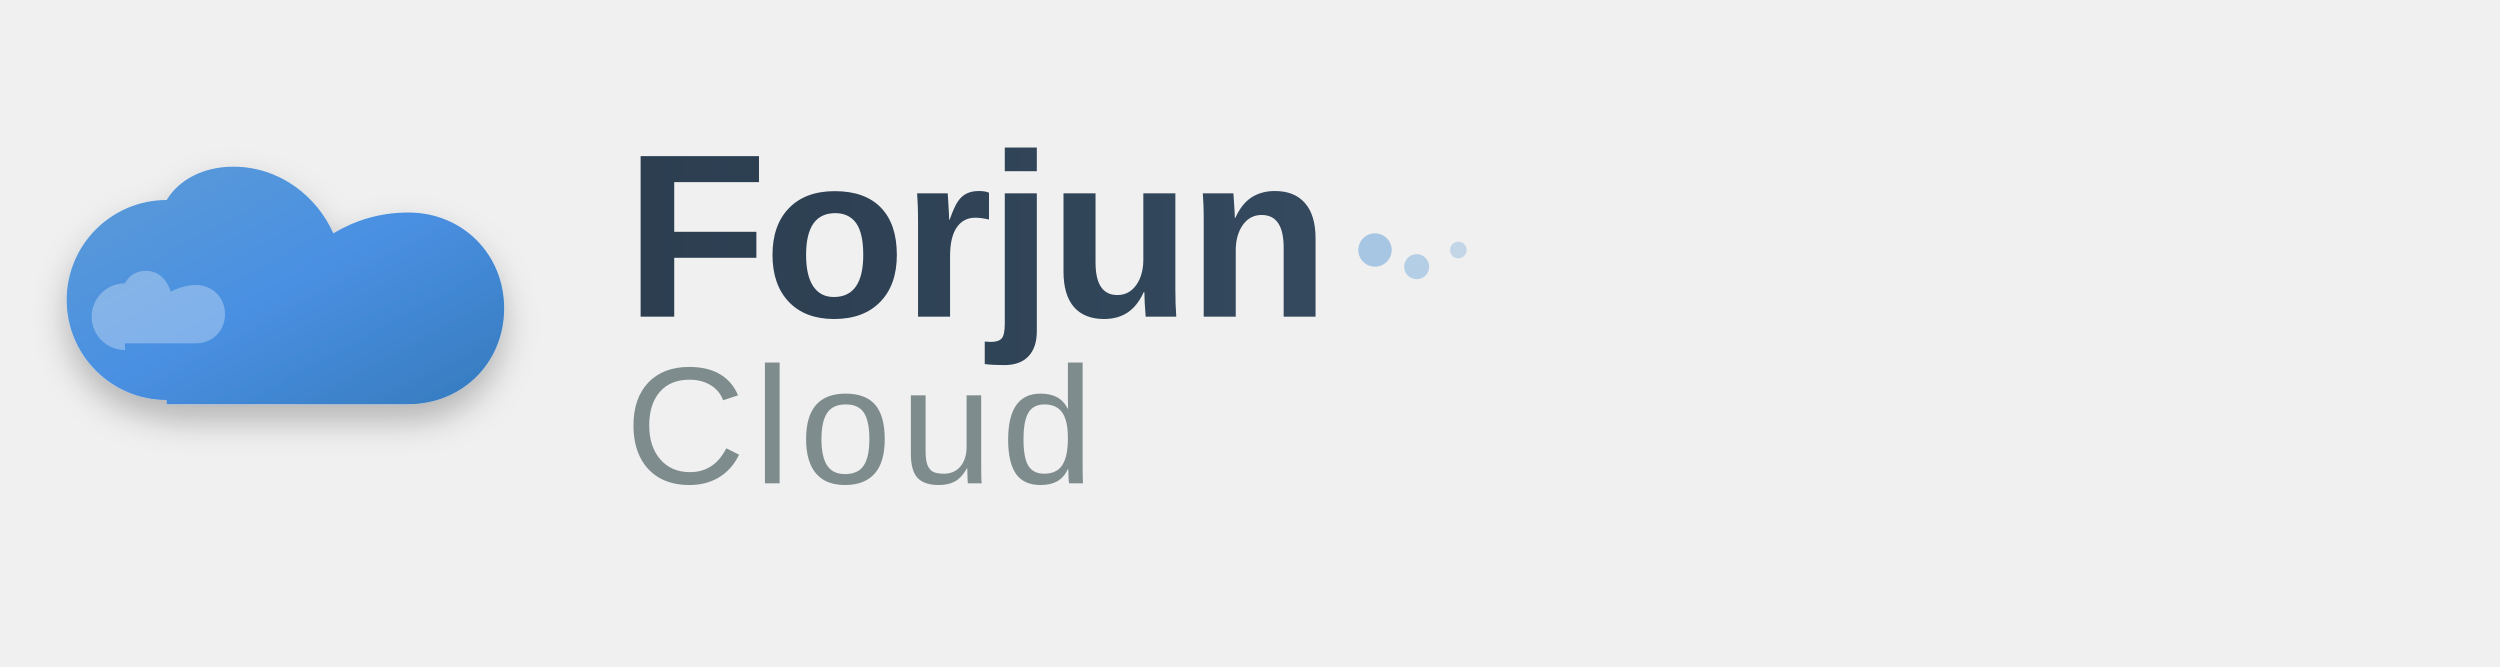
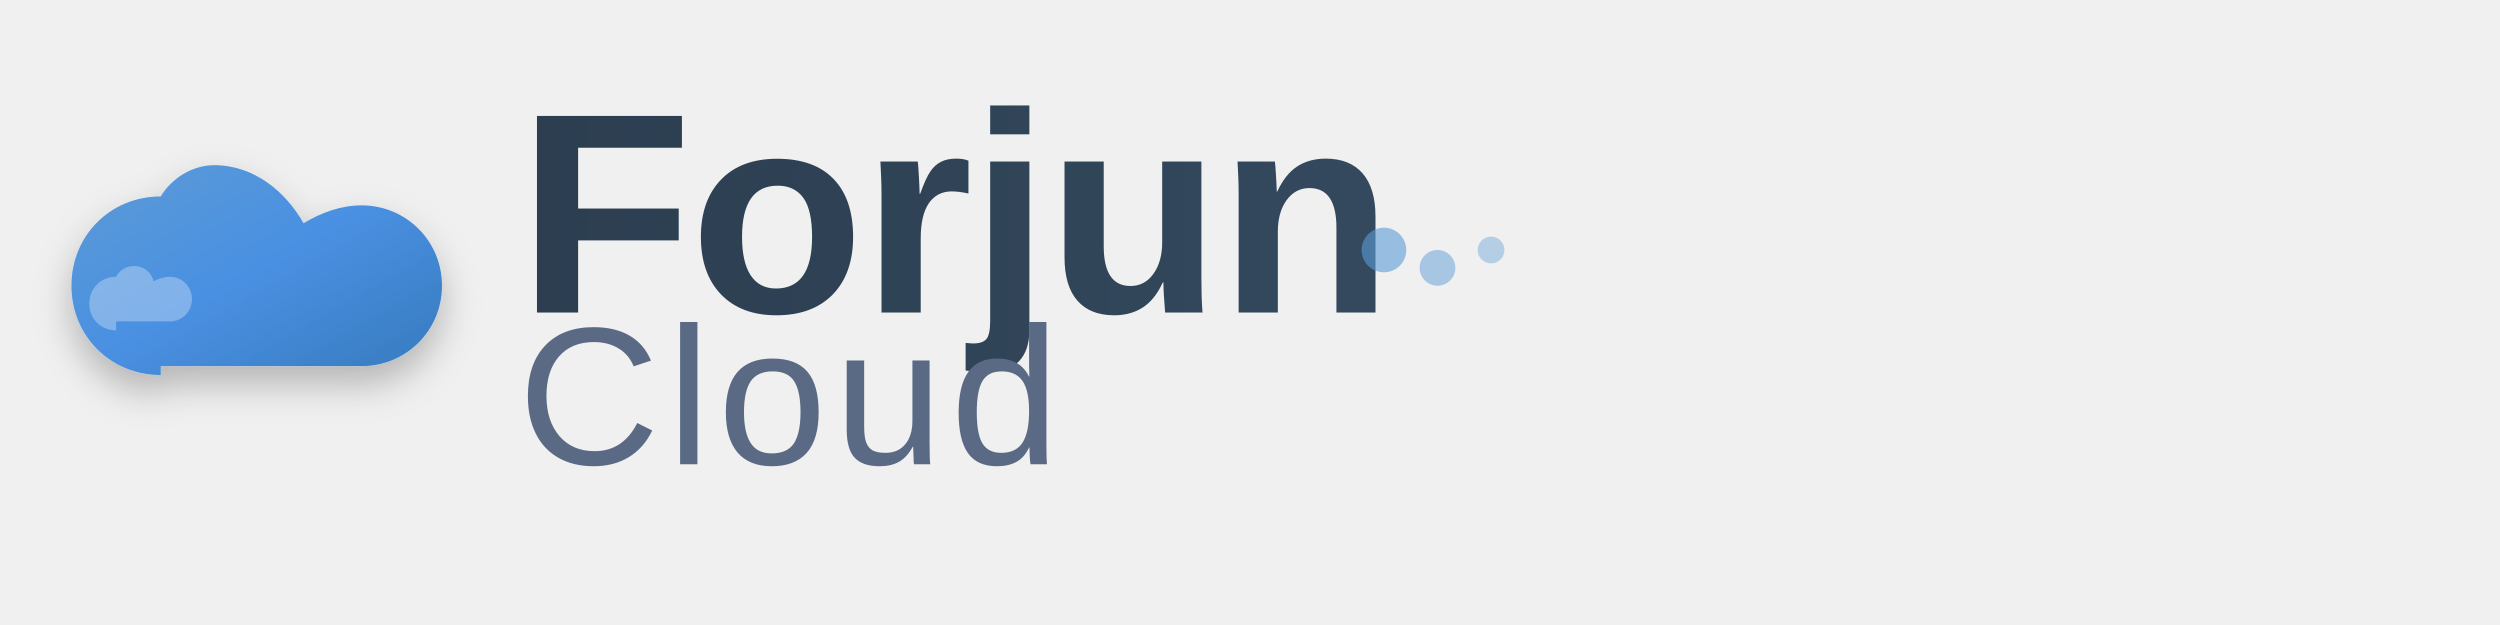
- <svg xmlns="http://www.w3.org/2000/svg" width="300" height="80" viewBox="0 0 300 80" fill="none">
+ <svg xmlns="http://www.w3.org/2000/svg" width="280" height="70" viewBox="0 0 280 70" fill="none">
  <defs>
    <linearGradient id="cloudGradient" x1="0%" y1="0%" x2="100%" y2="100%">
      <stop offset="0%" style="stop-color:#5B9BD5;stop-opacity:1" />
      <stop offset="50%" style="stop-color:#4A90E2;stop-opacity:1" />
      <stop offset="100%" style="stop-color:#357ABD;stop-opacity:1" />
    </linearGradient>
    <linearGradient id="textGradient" x1="0%" y1="0%" x2="100%" y2="0%">
      <stop offset="0%" style="stop-color:#2C3E50;stop-opacity:1" />
      <stop offset="100%" style="stop-color:#34495E;stop-opacity:1" />
    </linearGradient>
    <filter id="cloudShadow" x="-50%" y="-50%" width="200%" height="200%">
      <feGaussianBlur in="SourceAlpha" stdDeviation="2" />
      <feOffset dx="0" dy="2" result="offsetblur" />
      <feComponentTransfer>
        <feFuncA type="linear" slope="0.25" />
      </feComponentTransfer>
      <feMerge>
        <feMergeNode />
        <feMergeNode in="SourceGraphic" />
      </feMerge>
    </filter>
  </defs>
  <g filter="url(#cloudShadow)">
-     <path d="M20 48C13.373 48 8 42.627 8 36C8 29.373 13.373 24 20 24C21.5 21.5 24.5 20 28 20C33.5 20 38 23.5 40 28C42.5 26.5 45.5 25.5 49 25.5C55.5 25.5 60.5 30.5 60.5 37C60.5 43.5 55.5 48.5 49 48.5H20V48Z" fill="url(#cloudGradient)" />
-     <path d="M15 42C12.791 42 11 40.209 11 38C11 35.791 12.791 34 15 34C15.5 33 16.5 32.5 17.5 32.5C19 32.5 20 33.5 20.5 35C21.5 34.5 22.5 34.2 23.5 34.2C25.5 34.2 27 35.7 27 37.7C27 39.7 25.5 41.2 23.5 41.2H15V42Z" fill="white" opacity="0.3" />
+     <path d="M18 42C12.373 42 8 37.627 8 32C8 26.373 12.373 22 18 22C19.2 20 21.5 18.5 24 18.5C28.5 18.5 32 21.5 34 25C36 23.8 38.2 23 40.5 23C45.5 23 49.5 27 49.5 32C49.5 37 45.5 41 40.5 41H18V42Z" fill="url(#cloudGradient)" />
+     <path d="M13 37C11.291 37 10 35.709 10 34C10 32.291 11.291 31 13 31C13.4 30.2 14.2 29.8 15 29.8C16.2 29.8 17 30.6 17.2 31.5C17.8 31.2 18.4 31 19 31C20.5 31 21.5 32.2 21.5 33.5C21.5 34.8 20.5 36 19 36H13V37Z" fill="white" opacity="0.3" />
  </g>
-   <text x="75" y="38" font-family="'Segoe UI', 'Helvetica Neue', Arial, sans-serif" font-size="28" font-weight="700" letter-spacing="-0.5" fill="url(#textGradient)">
+   <text x="58" y="35" font-family="'Segoe UI', 'Helvetica Neue', Arial, sans-serif" font-size="32" font-weight="700" letter-spacing="-0.3" fill="url(#textGradient)">
    Forjun
  </text>
-   <text x="75" y="58" font-family="'Segoe UI', 'Helvetica Neue', Arial, sans-serif" font-size="20" font-weight="300" letter-spacing="1" fill="#7F8C8D">
+   <text x="58" y="52" font-family="'Segoe UI', 'Helvetica Neue', Arial, sans-serif" font-size="22" font-weight="500" letter-spacing="0.8" fill="#5A6A85">
    Cloud
  </text>
-   <circle cx="165" cy="30" r="2" fill="#5B9BD5" opacity="0.5" />
-   <circle cx="170" cy="32" r="1.5" fill="#5B9BD5" opacity="0.4" />
-   <circle cx="175" cy="30" r="1" fill="#5B9BD5" opacity="0.3" />
+   <circle cx="155" cy="28" r="2.5" fill="#5B9BD5" opacity="0.6" />
+   <circle cx="161" cy="30" r="2" fill="#5B9BD5" opacity="0.5" />
+   <circle cx="167" cy="28" r="1.5" fill="#5B9BD5" opacity="0.4" />
</svg>
